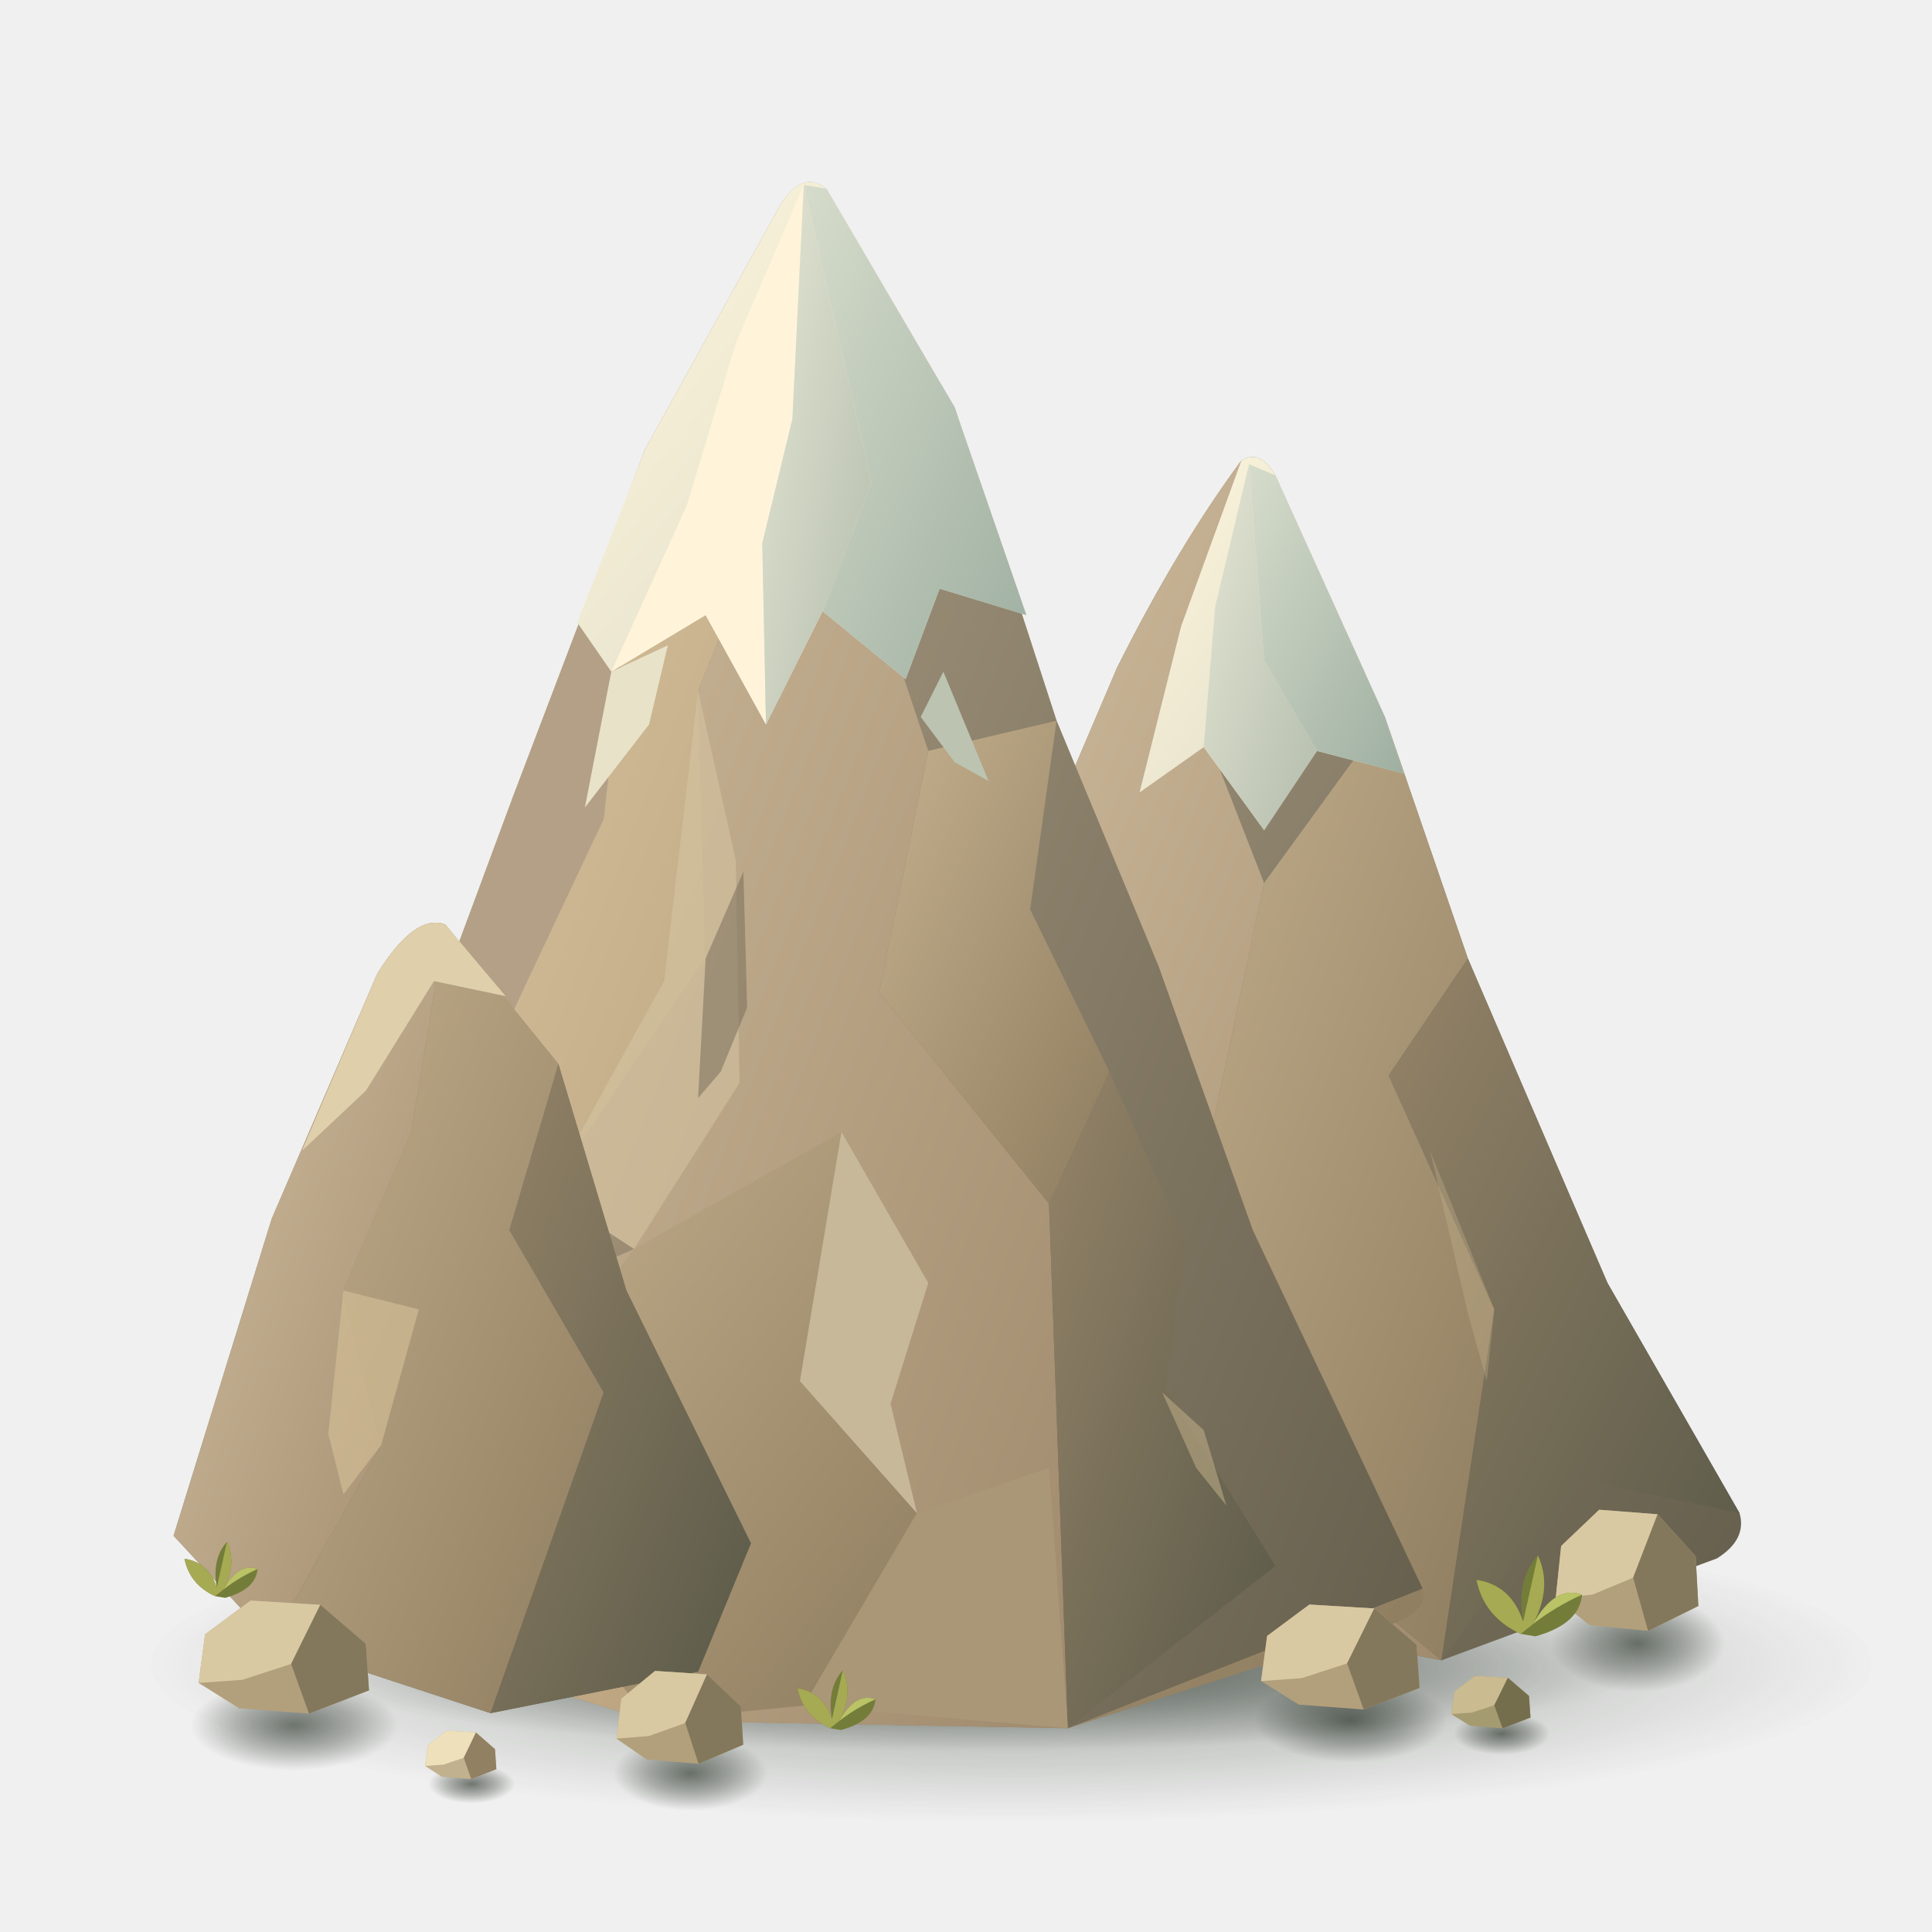
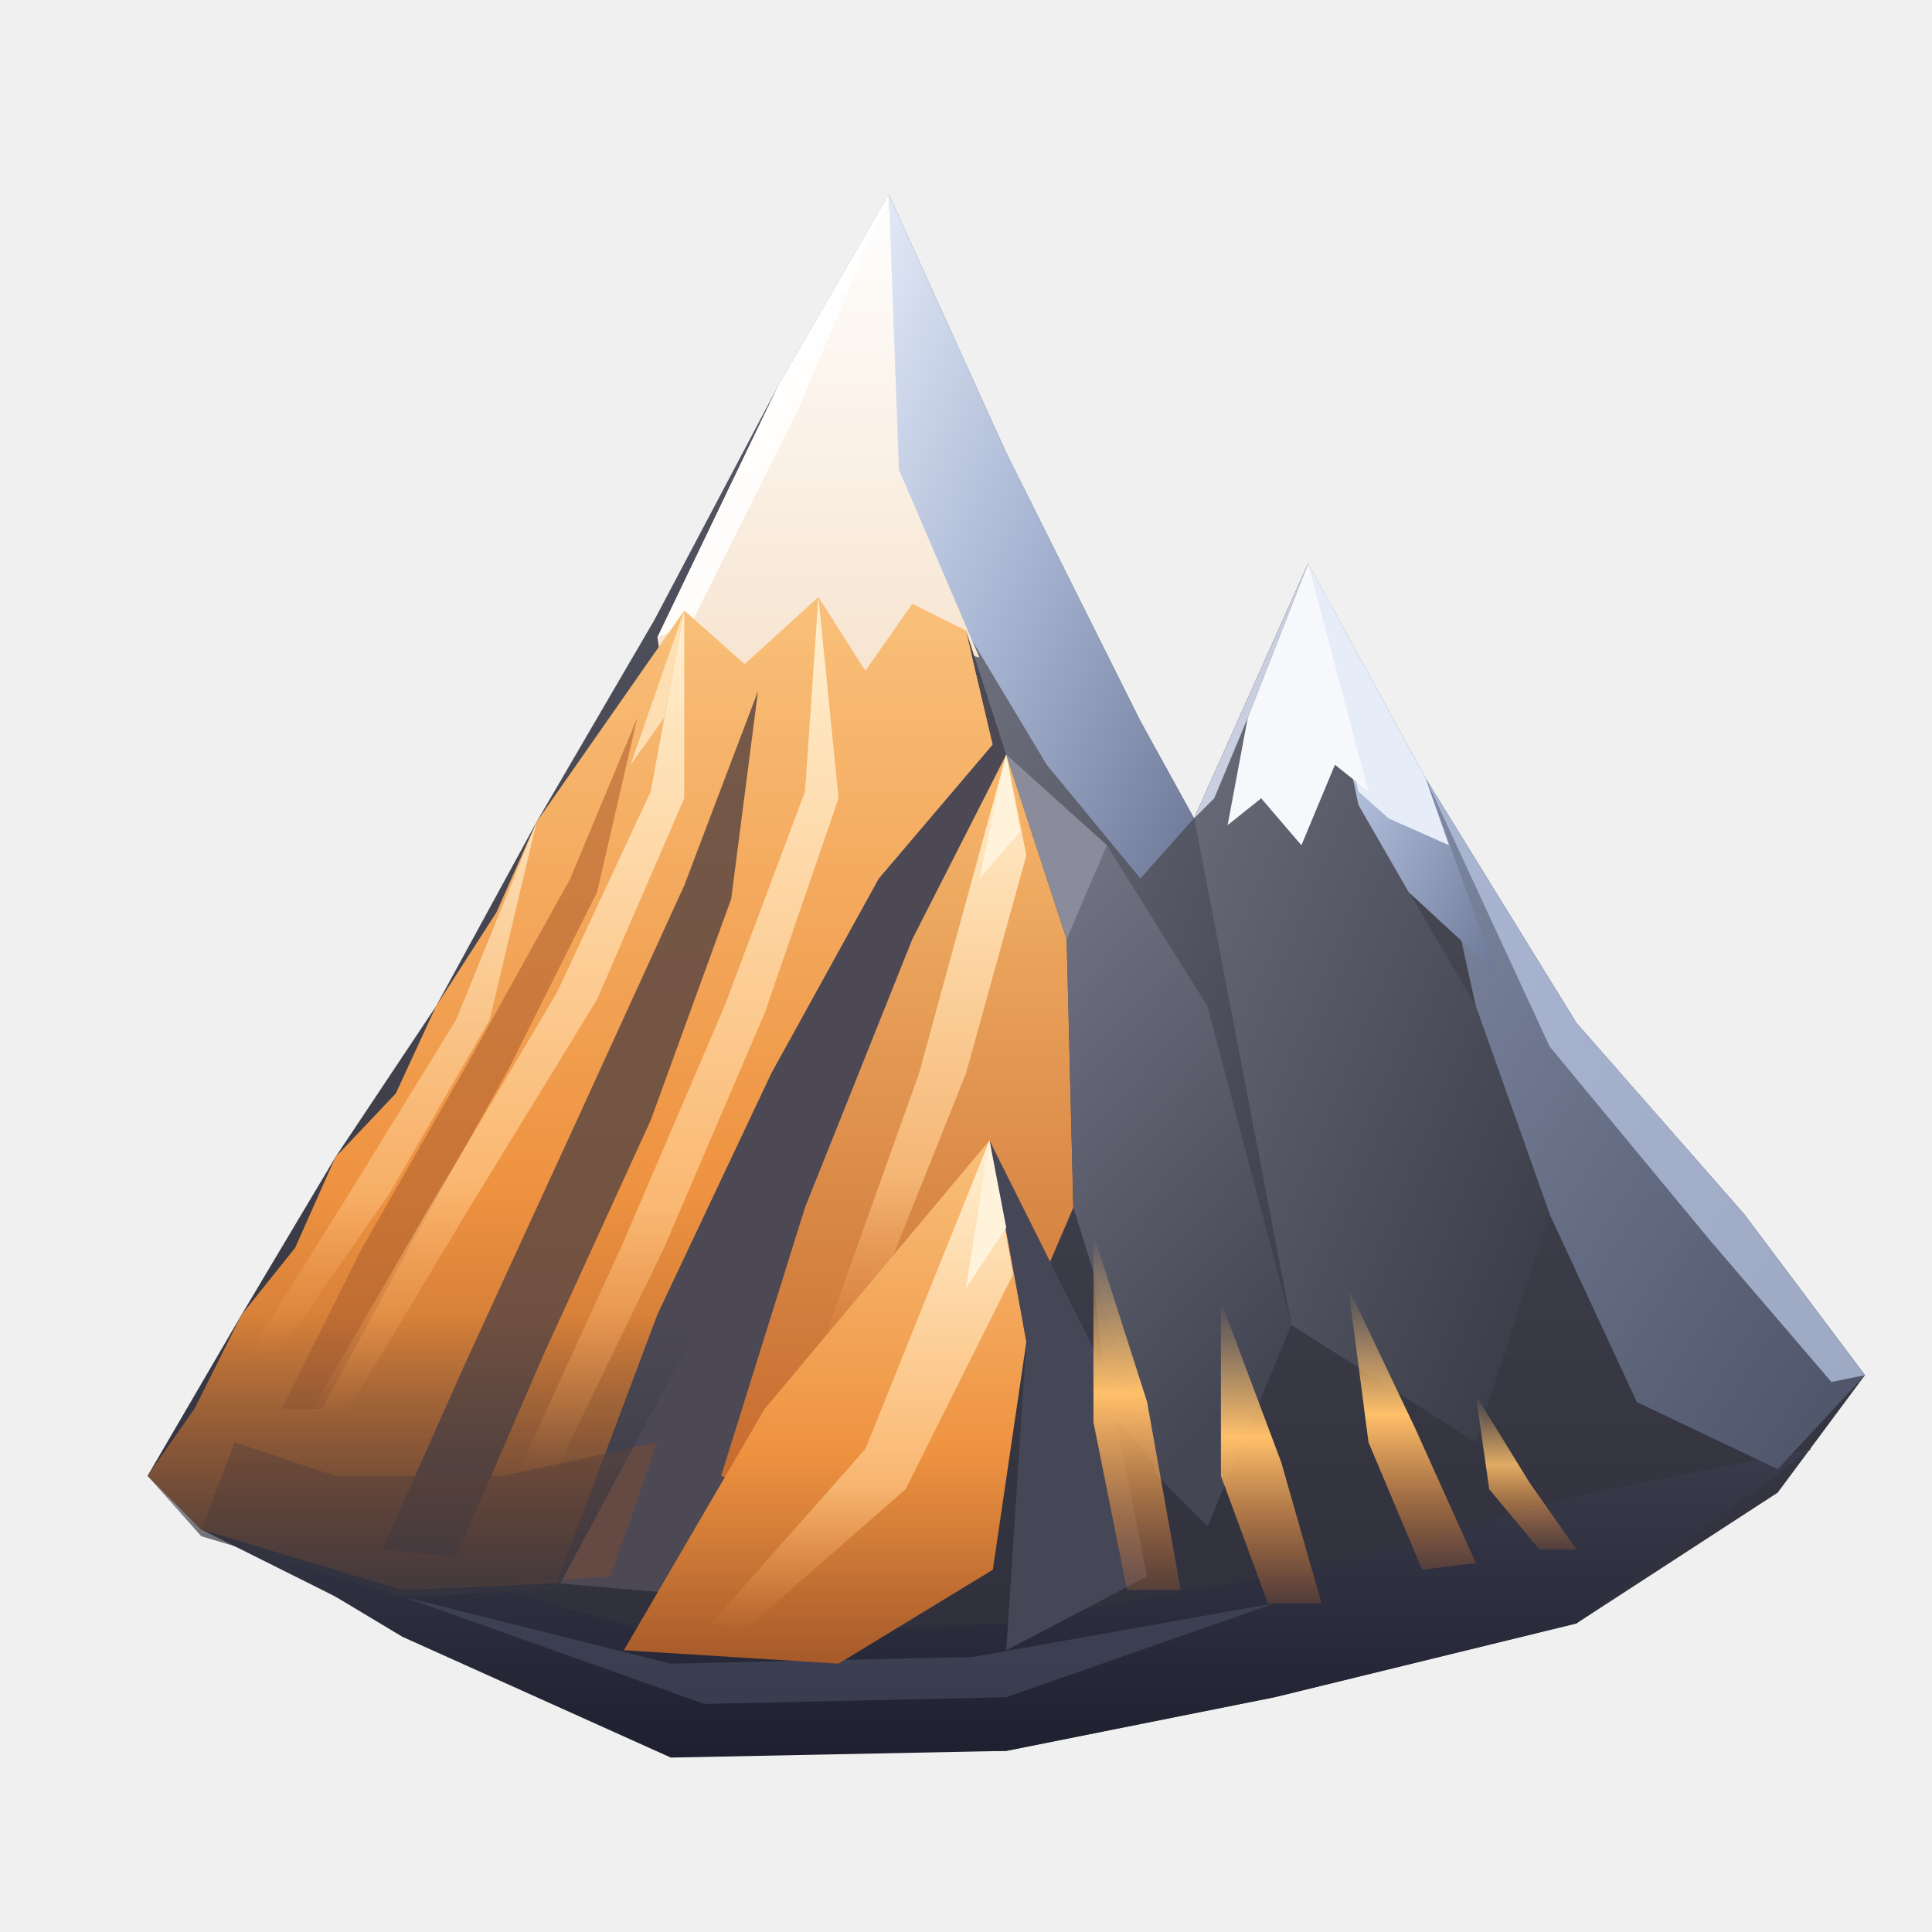
- <svg xmlns="http://www.w3.org/2000/svg" width="512" height="512" viewBox="0 0 512 512" fill="none" role="img" aria-labelledby="title desc">
+ <svg xmlns="http://www.w3.org/2000/svg" width="512" height="512" viewBox="0 0 512 512" fill="none">
  <defs>
-     <radialGradient id="ground">
-       <stop offset="0" stop-color="#202f23" stop-opacity="0.39" />
-       <stop offset="0.5" stop-color="#273427" stop-opacity="0.22" />
-       <stop offset="1" stop-color="#273427" stop-opacity="0" />
-     </radialGradient>
-     <radialGradient id="contact">
-       <stop offset="0" stop-color="#1b251b" stop-opacity="0.6" />
-       <stop offset="0.55" stop-color="#1b251b" stop-opacity="0.3" />
-       <stop offset="1" stop-color="#1b251b" stop-opacity="0" />
-     </radialGradient>
-     <linearGradient id="stone-left" x1="0%" y1="0%" x2="100%" y2="100%">
-       <stop stop-color="#d2bfa0" />
-       <stop offset="1" stop-color="#a18b6e" />
+     <linearGradient id="lit" x1="0" y1="0" x2="0" y2="1">
+       <stop offset="0" stop-color="#f9c07a" />
+       <stop offset="0.6" stop-color="#ee9240" />
+       <stop offset="1" stop-color="#a65a2a" />
    </linearGradient>
-     <linearGradient id="stone-front" x1="0%" y1="0%" x2="100%" y2="100%">
-       <stop stop-color="#c4b08d" />
-       <stop offset="1" stop-color="#8f7d60" />
+     <linearGradient id="litB" x1="0" y1="0" x2="0" y2="1">
+       <stop offset="0" stop-color="#f8b86c" />
+       <stop offset="1" stop-color="#c4682c" />
    </linearGradient>
-     <linearGradient id="stone-side" x1="0%" y1="0%" x2="100%" y2="100%">
-       <stop stop-color="#a4967e" />
-       <stop offset="1" stop-color="#645e4c" />
+     <linearGradient id="shade" x1="0" y1="0" x2="1" y2="1">
+       <stop offset="0" stop-color="#6e707e" />
+       <stop offset="1" stop-color="#363844" />
    </linearGradient>
-     <linearGradient id="stone-dark" x1="0%" y1="0%" x2="100%" y2="100%">
-       <stop stop-color="#948368" />
-       <stop offset="1" stop-color="#595948" />
+     <linearGradient id="dark" x1="0" y1="0" x2="0" y2="1">
+       <stop offset="0" stop-color="#5a5b68" />
+       <stop offset="1" stop-color="#2c2d38" />
    </linearGradient>
-     <linearGradient id="stone-lit" x1="0%" y1="0%" x2="100%" y2="100%">
-       <stop stop-color="#e5d3ae" />
-       <stop offset="1" stop-color="#b59d78" />
+     <linearGradient id="sky" x1="0" y1="0" x2="1" y2="1">
+       <stop offset="0" stop-color="#e2e9f7" />
+       <stop offset="0.5" stop-color="#a6b4d2" />
+       <stop offset="1" stop-color="#6c7896" />
    </linearGradient>
-     <linearGradient id="snow" x1="0%" y1="0%" x2="100%" y2="100%">
-       <stop stop-color="#fff7df" />
-       <stop offset="1" stop-color="#d8d6c1" />
+     <linearGradient id="slope" x1="0" y1="0" x2="1" y2="1">
+       <stop offset="0" stop-color="#7e88a2" />
+       <stop offset="1" stop-color="#4c5266" />
    </linearGradient>
-     <linearGradient id="snow-side" x1="0%" y1="0%" x2="100%" y2="100%">
-       <stop stop-color="#e5e6d3" />
-       <stop offset="1" stop-color="#b4bdae" />
+     <linearGradient id="snowL" x1="0" y1="0" x2="0" y2="1">
+       <stop offset="0" stop-color="#ffffff" />
+       <stop offset="1" stop-color="#f6e2cc" />
    </linearGradient>
-     <linearGradient id="snow-shade" x1="0%" y1="0%" x2="100%" y2="100%">
-       <stop stop-color="#d6dccb" />
-       <stop offset="1" stop-color="#9eafa1" />
+     <linearGradient id="base" x1="0" y1="0" x2="0" y2="1">
+       <stop offset="0" stop-color="#3a3c4c" />
+       <stop offset="1" stop-color="#1e2030" />
+     </linearGradient>
+     <linearGradient id="seam" x1="0" y1="0" x2="0" y2="1">
+       <stop offset="0" stop-color="#ffc070" stop-opacity="0" />
+       <stop offset="0.45" stop-color="#ffc06a" />
+       <stop offset="1" stop-color="#e8782c" stop-opacity="0.2" />
+     </linearGradient>
+     <linearGradient id="hl" x1="0" y1="0" x2="0" y2="1">
+       <stop offset="0" stop-color="#fff0d2" />
+       <stop offset="0.7" stop-color="#ffc888" stop-opacity="0.7" />
+       <stop offset="1" stop-color="#f8a050" stop-opacity="0" />
+     </linearGradient>
+     <linearGradient id="midg" x1="0" y1="0" x2="0.4" y2="1">
+       <stop offset="0" stop-color="#7c7e8e" />
+       <stop offset="1" stop-color="#444654" />
    </linearGradient>
  </defs>
-   <g id="ground-shadows">
-     <ellipse cx="268" cy="441" rx="228" ry="42" fill="url(#ground)" />
-     <ellipse cx="257" cy="442" rx="178" ry="22" fill="url(#contact)" />
-   </g>
-   <g id="rear-peak">
-     <path d="M244 299 L296 177 Q312 145 329 122 Q334 119 338 126 L367 190 L389 254 L426 340 L461 401 Q463 408 455 413 L382 440 L304 425 L273 365 Z" fill="url(#stone-side)" />
-     <path d="M329 122 L319 193 L335 234 L317 319 L300 372 L382 440 L304 425 L273 365 L244 299 L296 177 Q312 145 329 122 Z" fill="url(#stone-left)" />
-     <path d="M335 234 L367 190 L389 254 L368 285 L396 347 L382 440 L300 372 L317 319 Z" fill="url(#stone-front)" />
-     <path d="M368 285 L389 254 L426 340 L461 401 L418 392 L382 440 L396 347 Z" fill="url(#stone-dark)" />
-     <path d="M329 122 Q334 119 338 126 L367 190 L372 205 L349 199 L335 220 L319 198 L302 210 L313 166 Z" fill="url(#snow)" />
-     <path d="M331 123 L335 175 L349 199 L335 220 L319 198 L322 161 Z" fill="url(#snow-side)" />
-     <path d="M338 126 L367 190 L372 205 L349 199 L335 175 L331 123 Z" fill="url(#snow-shade)" />
-     <path d="M379 305 L396 347 L394 366 L389 348 Z" fill="#c4b28d" opacity=".34" />
-   </g>
-   <g id="main-peak">
-     <path d="M56 404 L93 327 L136 211 L171 119 L207 54 Q213 45 219 50 L253 108 L280 191 L307 256 L332 326 L377 421 Q379 426 370 430 L283 458 L172 456 L104 435 Z" fill="url(#stone-front)" />
-     <path d="M213 49 L205 133 L185 183 L187 254 L145 316 L123 392 L172 456 L104 435 L56 404 L93 327 L136 211 L171 119 L207 54 Z" fill="url(#stone-lit)" />
-     <path d="M213 49 L230 151 L246 199 L233 263 L278 319 L283 458 L172 456 L123 392 L145 316 L187 254 L185 183 L205 133 Z" fill="url(#stone-left)" />
-     <path d="M213 49 Q218 47 222 56 L253 108 L280 191 L307 256 L332 326 L377 421 L283 458 L278 319 L233 263 L246 199 L230 151 Z" fill="url(#stone-side)" />
-     <path d="M171 119 L160 217 L136 268 L145 316 L123 392 L85 414 L56 404 L93 327 L136 211 Z" fill="#b3a087" />
-     <path d="M185 183 L176 260 L145 316 L168 331 L196 287 L195 228 Z" fill="#d6c4a2" opacity=".55" />
-     <path d="M246 199 L280 191 L273 241 L294 284 L278 319 L233 263 Z" fill="url(#stone-front)" />
-     <path d="M294 284 L314 329 L309 368 L338 415 L283 458 L278 319 Z" fill="url(#stone-dark)" />
-     <path d="M168 331 L223 300 L212 366 L243 401 L213 452 L172 456 L123 392 Z" fill="url(#stone-front)" />
-     <path d="M223 300 L246 340 L236 372 L243 401 L212 366 Z" fill="#c8b89a" />
-     <path d="M93 327 L99 367 L85 414 L56 404 Z" fill="#cfba93" />
-     <path d="M243 401 L278 389 L283 458 L213 452 Z" fill="#aa9778" />
-     <path d="M171 119 L207 54 Q213 45 219 50 L253 108 L272 163 L249 156 L240 180 L218 162 L203 192 L187 163 L162 178 L153 165 Z" fill="url(#snow)" />
-     <path d="M213 49 L210 111 L202 144 L203 192 L187 163 L162 178 L182 134 L195 91 Z" fill="#fff4d9" />
-     <path d="M213 49 L231 128 L218 162 L203 192 L202 144 L210 111 Z" fill="url(#snow-side)" />
-     <path d="M219 50 L253 108 L272 163 L249 156 L240 180 L218 162 L231 128 L213 49 Z" fill="url(#snow-shade)" />
-     <path d="M162 178 L177 171 L172 192 L155 214 Z" fill="#e8e2c9" />
-     <path d="M244 190 L250 178 L262 207 L253 202 Z" fill="#bcc3b1" />
-     <path d="M145 316 L168 331 L152 338 L134 365 Z" fill="#6f6958" opacity=".42" />
-     <path d="M187 254 L197 231 L198 267 L191 284 L185 291 Z" fill="#736958" opacity=".5" />
-     <path d="M308 369 L319 379 L325 399 L317 389 Z" fill="#c7b58e" opacity=".5" />
-   </g>
-   <g id="foothill">
-     <path d="M46 407 L72 323 L100 258 Q110 242 118 245 L148 282 L166 342 L199 409 L185 443 L130 454 L72 435 Z" fill="url(#stone-side)" />
-     <path d="M46 407 L72 323 L100 258 Q110 242 118 245 L109 300 L91 342 L101 383 L72 435 Z" fill="url(#stone-left)" />
-     <path d="M118 245 L148 282 L135 326 L160 369 L130 454 L72 435 L101 383 L91 342 L109 300 Z" fill="url(#stone-front)" />
-     <path d="M148 282 L166 342 L199 409 L185 443 L130 454 L160 369 L135 326 Z" fill="url(#stone-dark)" />
-     <path d="M100 258 Q110 242 118 245 L134 264 L115 260 L97 289 L80 305 Z" fill="#dfcfaa" />
-     <path d="M91 342 L111 347 L101 383 L91 396 L87 380 Z" fill="#d2be95" opacity=".65" />
-   </g>
-   <g id="base-details">
-     <ellipse cx="78" cy="457.2" rx="27.52" ry="12.04" fill="url(#contact)" />
-     <g id="pebble-0" transform="translate(75 439)">
-       <path d="M-22.36 7.0 L-20.64 -5.88 L-8.6 -14.84 L9.89 -13.72 L21.93 -3.36 L22.79 8.96 L6.88 15.12 L-11.61 13.72 Z" fill="#b2a07c" />
-       <path d="M-22.36 7.0 L-20.64 -5.88 L-8.6 -14.84 L9.89 -13.72 L2.15 1.96 L-10.75 6.16 Z" fill="#d9c9a2" />
-       <path d="M9.89 -13.72 L21.93 -3.36 L22.79 8.96 L6.88 15.12 L2.15 1.96 Z" fill="#83785c" />
-     </g>
-     <ellipse cx="183" cy="469.95" rx="20.48" ry="9.89" fill="url(#contact)" />
-     <g id="pebble-1" transform="translate(180 455)">
-       <path d="M-16.64 5.75 L-15.36 -4.83 L-6.4 -12.19 L7.36 -11.27 L16.32 -2.76 L16.96 7.36 L5.12 12.42 L-8.64 11.27 Z" fill="#b2a07c" />
-       <path d="M-16.64 5.75 L-15.36 -4.83 L-6.4 -12.19 L7.36 -11.27 L1.6 1.61 L-8.0 5.06 Z" fill="#d9c9a2" />
-       <path d="M7.36 -11.27 L16.32 -2.76 L16.96 7.36 L5.12 12.42 L1.6 1.61 Z" fill="#83785c" />
-     </g>
-     <ellipse cx="358" cy="455.9" rx="25.6" ry="11.18" fill="url(#contact)" />
-     <g id="pebble-2" transform="translate(355 439)">
-       <path d="M-20.8 6.5 L-19.2 -5.46 L-8.0 -13.78 L9.2 -12.74 L20.4 -3.12 L21.2 8.32 L6.4 14.04 L-10.8 12.74 Z" fill="#b2a07c" />
-       <path d="M-20.8 6.5 L-19.2 -5.46 L-8.0 -13.78 L9.2 -12.74 L2.0 1.82 L-10.0 5.72 Z" fill="#d9c9a2" />
-       <path d="M9.2 -12.74 L20.4 -3.12 L21.2 8.32 L6.4 14.04 L2.0 1.82 Z" fill="#83785c" />
-     </g>
-     <ellipse cx="434" cy="435.5" rx="23.04" ry="12.9" fill="url(#contact)" />
-     <g id="pebble-3" transform="translate(431 416)">
-       <path d="M-18.72 7.5 L-17.28 -6.3 L-7.2 -15.9 L8.28 -14.7 L18.36 -3.6 L19.08 9.6 L5.76 16.2 L-9.72 14.7 Z" fill="#b2a07c" />
-       <path d="M-18.72 7.5 L-17.28 -6.3 L-7.2 -15.9 L8.28 -14.7 L1.8 2.1 L-9.0 6.6 Z" fill="#d9c9a2" />
-       <path d="M8.28 -14.7 L18.36 -3.6 L19.08 9.6 L5.76 16.2 L1.8 2.1 Z" fill="#83785c" />
-     </g>
-     <ellipse cx="398" cy="459.45" rx="12.8" ry="5.59" fill="url(#contact)" />
-     <g id="pebble-4" transform="translate(395 451)">
-       <path d="M-10.4 3.25 L-9.6 -2.73 L-4.0 -6.89 L4.6 -6.37 L10.2 -1.56 L10.6 4.16 L3.2 7.02 L-5.4 6.37 Z" fill="#a59b70" />
-       <path d="M-10.4 3.25 L-9.6 -2.73 L-4.0 -6.89 L4.6 -6.37 L1.0 0.91 L-5.0 2.86 Z" fill="#cabb90" />
-       <path d="M4.6 -6.37 L10.2 -1.56 L10.6 4.16 L3.2 7.02 L1.0 0.91 Z" fill="#746e4d" />
-     </g>
-     <ellipse cx="125" cy="472.8" rx="11.52" ry="5.16" fill="url(#contact)" />
-     <g id="pebble-5" transform="translate(122 465)">
-       <path d="M-9.36 3.0 L-8.64 -2.52 L-3.6 -6.36 L4.14 -5.88 L9.18 -1.44 L9.54 3.84 L2.88 6.48 L-4.86 5.88 Z" fill="#c2b18e" />
-       <path d="M-9.36 3.0 L-8.64 -2.52 L-3.6 -6.36 L4.14 -5.88 L0.9 0.84 L-4.5 2.64 Z" fill="#eee0ba" />
-       <path d="M4.14 -5.88 L9.18 -1.44 L9.54 3.84 L2.88 6.48 L0.9 0.84 Z" fill="#928063" />
-     </g>
-     <g id="grass-6" transform="translate(403 433) scale(0.65)">
-       <path d="M0 0 Q-15 -7 -18 -22 Q-4 -20 1 -5 Q-2 -22 7 -32 Q13 -19 5 -4 Q14 -20 25 -16 Q24 -4 6 1 Z" fill="#737d39" />
-       <path d="M0 0 Q-15 -7 -18 -22 Q-4 -20 1 -5 L7 -32 Q13 -19 5 -4 Z" fill="#a6aa52" />
-       <path d="M5 -4 Q14 -20 25 -16 Q14 -11 5 -4" fill="#bac365" />
-     </g>
-     <g id="grass-7" transform="translate(220 458) scale(0.48)">
-       <path d="M0 0 Q-15 -7 -18 -22 Q-4 -20 1 -5 Q-2 -22 7 -32 Q13 -19 5 -4 Q14 -20 25 -16 Q24 -4 6 1 Z" fill="#737d39" />
-       <path d="M0 0 Q-15 -7 -18 -22 Q-4 -20 1 -5 L7 -32 Q13 -19 5 -4 Z" fill="#a6aa52" />
-       <path d="M5 -4 Q14 -20 25 -16 Q14 -11 5 -4" fill="#bac365" />
-     </g>
-     <g id="grass-8" transform="translate(57 423) scale(0.45)">
-       <path d="M0 0 Q-15 -7 -18 -22 Q-4 -20 1 -5 Q-2 -22 7 -32 Q13 -19 5 -4 Q14 -20 25 -16 Q24 -4 6 1 Z" fill="#737d39" />
-       <path d="M0 0 Q-15 -7 -18 -22 Q-4 -20 1 -5 L7 -32 Q13 -19 5 -4 Z" fill="#a6aa52" />
-       <path d="M5 -4 Q14 -20 25 -16 Q14 -11 5 -4" fill="#bac365" />
-     </g>
+   <g transform="scale(0.888889)">
+     <path d="M265 58 L300 135 L340 215 L356 244 L390 168 L425 232 L470 305 L520 362 L556 410 L530 445 L470 484 L380 506 L300 522 L200 522 L120 486 L60 456 L44 440 L72 392 L100 345 L130 300 L160 245 L195 185 L232 115 Z" fill="url(#dark)" />
+     <path d="M50 446 L120 466 L200 488 L300 484 L400 466 L470 446 L540 432 L470 484 L380 506 L300 522 L200 524 L120 488 Z" fill="url(#base)" />
+     <path d="M120 476 L200 496 L290 494 L380 478 L300 506 L210 508 Z" fill="#4a4d60" opacity="0.6" />
+     <path d="M425 232 L470 305 L520 362 L556 410 L530 438 L488 418 L462 362 L440 300 Z" fill="url(#slope)" />
+     <path d="M425 232 L470 305 L520 362 L556 410 L546 412 L510 370 L462 312 Z" fill="#b8c6e2" opacity="0.75" />
+     <path d="M390 168 L405 240 L440 300 L462 362 L440 430 L385 395 L356 244 Z" fill="url(#shade)" />
+     <path d="M390 168 L425 232 L446 290 L420 266 L405 240 Z" fill="url(#sky)" />
+     <path d="M390 168 L425 232 L432 252 L414 244 L405 236 Z" fill="#e6ecf8" />
+     <path d="M390 168 L408 236 L398 228 L388 252 L376 238 L366 246 L372 214 Z" fill="#f7f8fc" />
+     <path d="M390 168 L372 214 L362 238 L356 244 Z" fill="#c9cfe0" />
+     <path d="M265 58 L300 135 L340 215 L356 244 L340 262 L312 228 L288 188 L266 140 Z" fill="url(#sky)" />
+     <path d="M288 188 L312 228 L340 262 L356 244 L385 395 L360 455 L330 420 L318 300 Z" fill="url(#shade)" />
+     <path d="M265 58 L268 140 L292 196 L276 192 L262 214 L248 192 L226 210 L214 196 L198 204 L196 190 L232 115 Z" fill="url(#snowL)" />
+     <path d="M265 58 L232 115 L196 190 L206 186 L238 122 Z" fill="#ffffff" opacity="0.9" />
+     <path d="M204 182 L222 198 L244 178 L258 200 L272 180 L288 188 L296 222 L262 262 L230 320 L196 392 L166 472 L120 474 L60 456 L44 440 L58 420 L72 392 L88 372 L100 345 L118 326 L130 300 L148 272 L160 245 Z" fill="url(#lit)" />
+     <path d="M288 188 L300 225 L274 280 L250 350 L226 430 L212 476 L166 472 L196 392 L230 320 L262 262 L296 222 Z" fill="#4c4954" />
+     <path d="M226 206 L204 264 L172 334 L138 408 L114 462 L136 464 L162 404 L194 334 L218 268 Z" fill="#5e4842" opacity="0.85" />
+     <path d="M190 214 L170 262 L140 316 L108 372 L84 420 L96 420 L122 372 L152 318 L178 266 Z" fill="#b0602e" opacity="0.6" />
+     <path d="M60 456 L120 474 L182 470 L196 430 L150 440 L100 440 L70 430 Z" fill="#7a4a34" opacity="0.55" />
+     <linearGradient id="fadeB" x1="0" y1="0" x2="0" y2="1">
+       <stop offset="0" stop-color="#34343f" stop-opacity="0" />
+       <stop offset="1" stop-color="#34343f" stop-opacity="0.85" />
+     </linearGradient>
+     <path d="M44 440 L58 420 L72 392 L210 392 L166 474 L120 476 L60 458 Z" fill="url(#fadeB)" />
+     <path d="M204 182 L194 236 L166 296 L128 360 L92 422 L104 420 L140 360 L178 298 L204 238 Z" fill="url(#hl)" />
+     <path d="M160 245 L136 304 L104 356 L74 404 L84 402 L116 356 L146 304 Z" fill="url(#hl)" opacity="0.75" />
+     <path d="M244 178 L240 236 L216 300 L186 370 L154 440 L166 438 L198 372 L228 302 L250 238 Z" fill="url(#hl)" />
+     <path d="M300 225 L318 280 L320 360 L290 430 L240 450 L215 440 L240 360 L272 280 Z" fill="url(#litB)" />
+     <path d="M300 225 L318 280 L320 360 L345 440 L360 455 L385 395 L360 300 L330 252 Z" fill="url(#midg)" />
+     <path d="M300 225 L306 255 L288 320 L256 400 L244 404 L274 320 Z" fill="url(#hl)" />
+     <path d="M300 225 L330 252 L318 280 Z" fill="#8a8c9c" />
+     <path d="M295 340 L306 400 L296 468 L250 496 L186 492 L228 420 Z" fill="url(#lit)" />
+     <path d="M295 340 L302 380 L270 444 L222 486 L212 484 L258 432 Z" fill="url(#hl)" />
+     <path d="M295 340 L330 410 L342 470 L300 492 L306 400 Z" fill="#454756" />
+     <path d="M295 340 L300 366 L288 384 Z" fill="#fff3dc" />
+     <path d="M300 225 L304 248 L292 262 Z" fill="#fff3dc" />
+     <path d="M204 182 L198 214 L188 228 Z" fill="#ffe8c4" opacity="0.8" />
+     <path d="M326 368 L342 418 L352 474 L336 474 L326 424 Z" fill="url(#seam)" />
+     <path d="M364 388 L382 436 L394 478 L378 478 L364 440 Z" fill="url(#seam)" />
+     <path d="M402 384 L422 426 L440 466 L424 468 L408 430 Z" fill="url(#seam)" />
+     <path d="M440 416 L456 442 L470 462 L459 462 L444 444 Z" fill="url(#seam)" opacity="0.85" />
  </g>
</svg>
